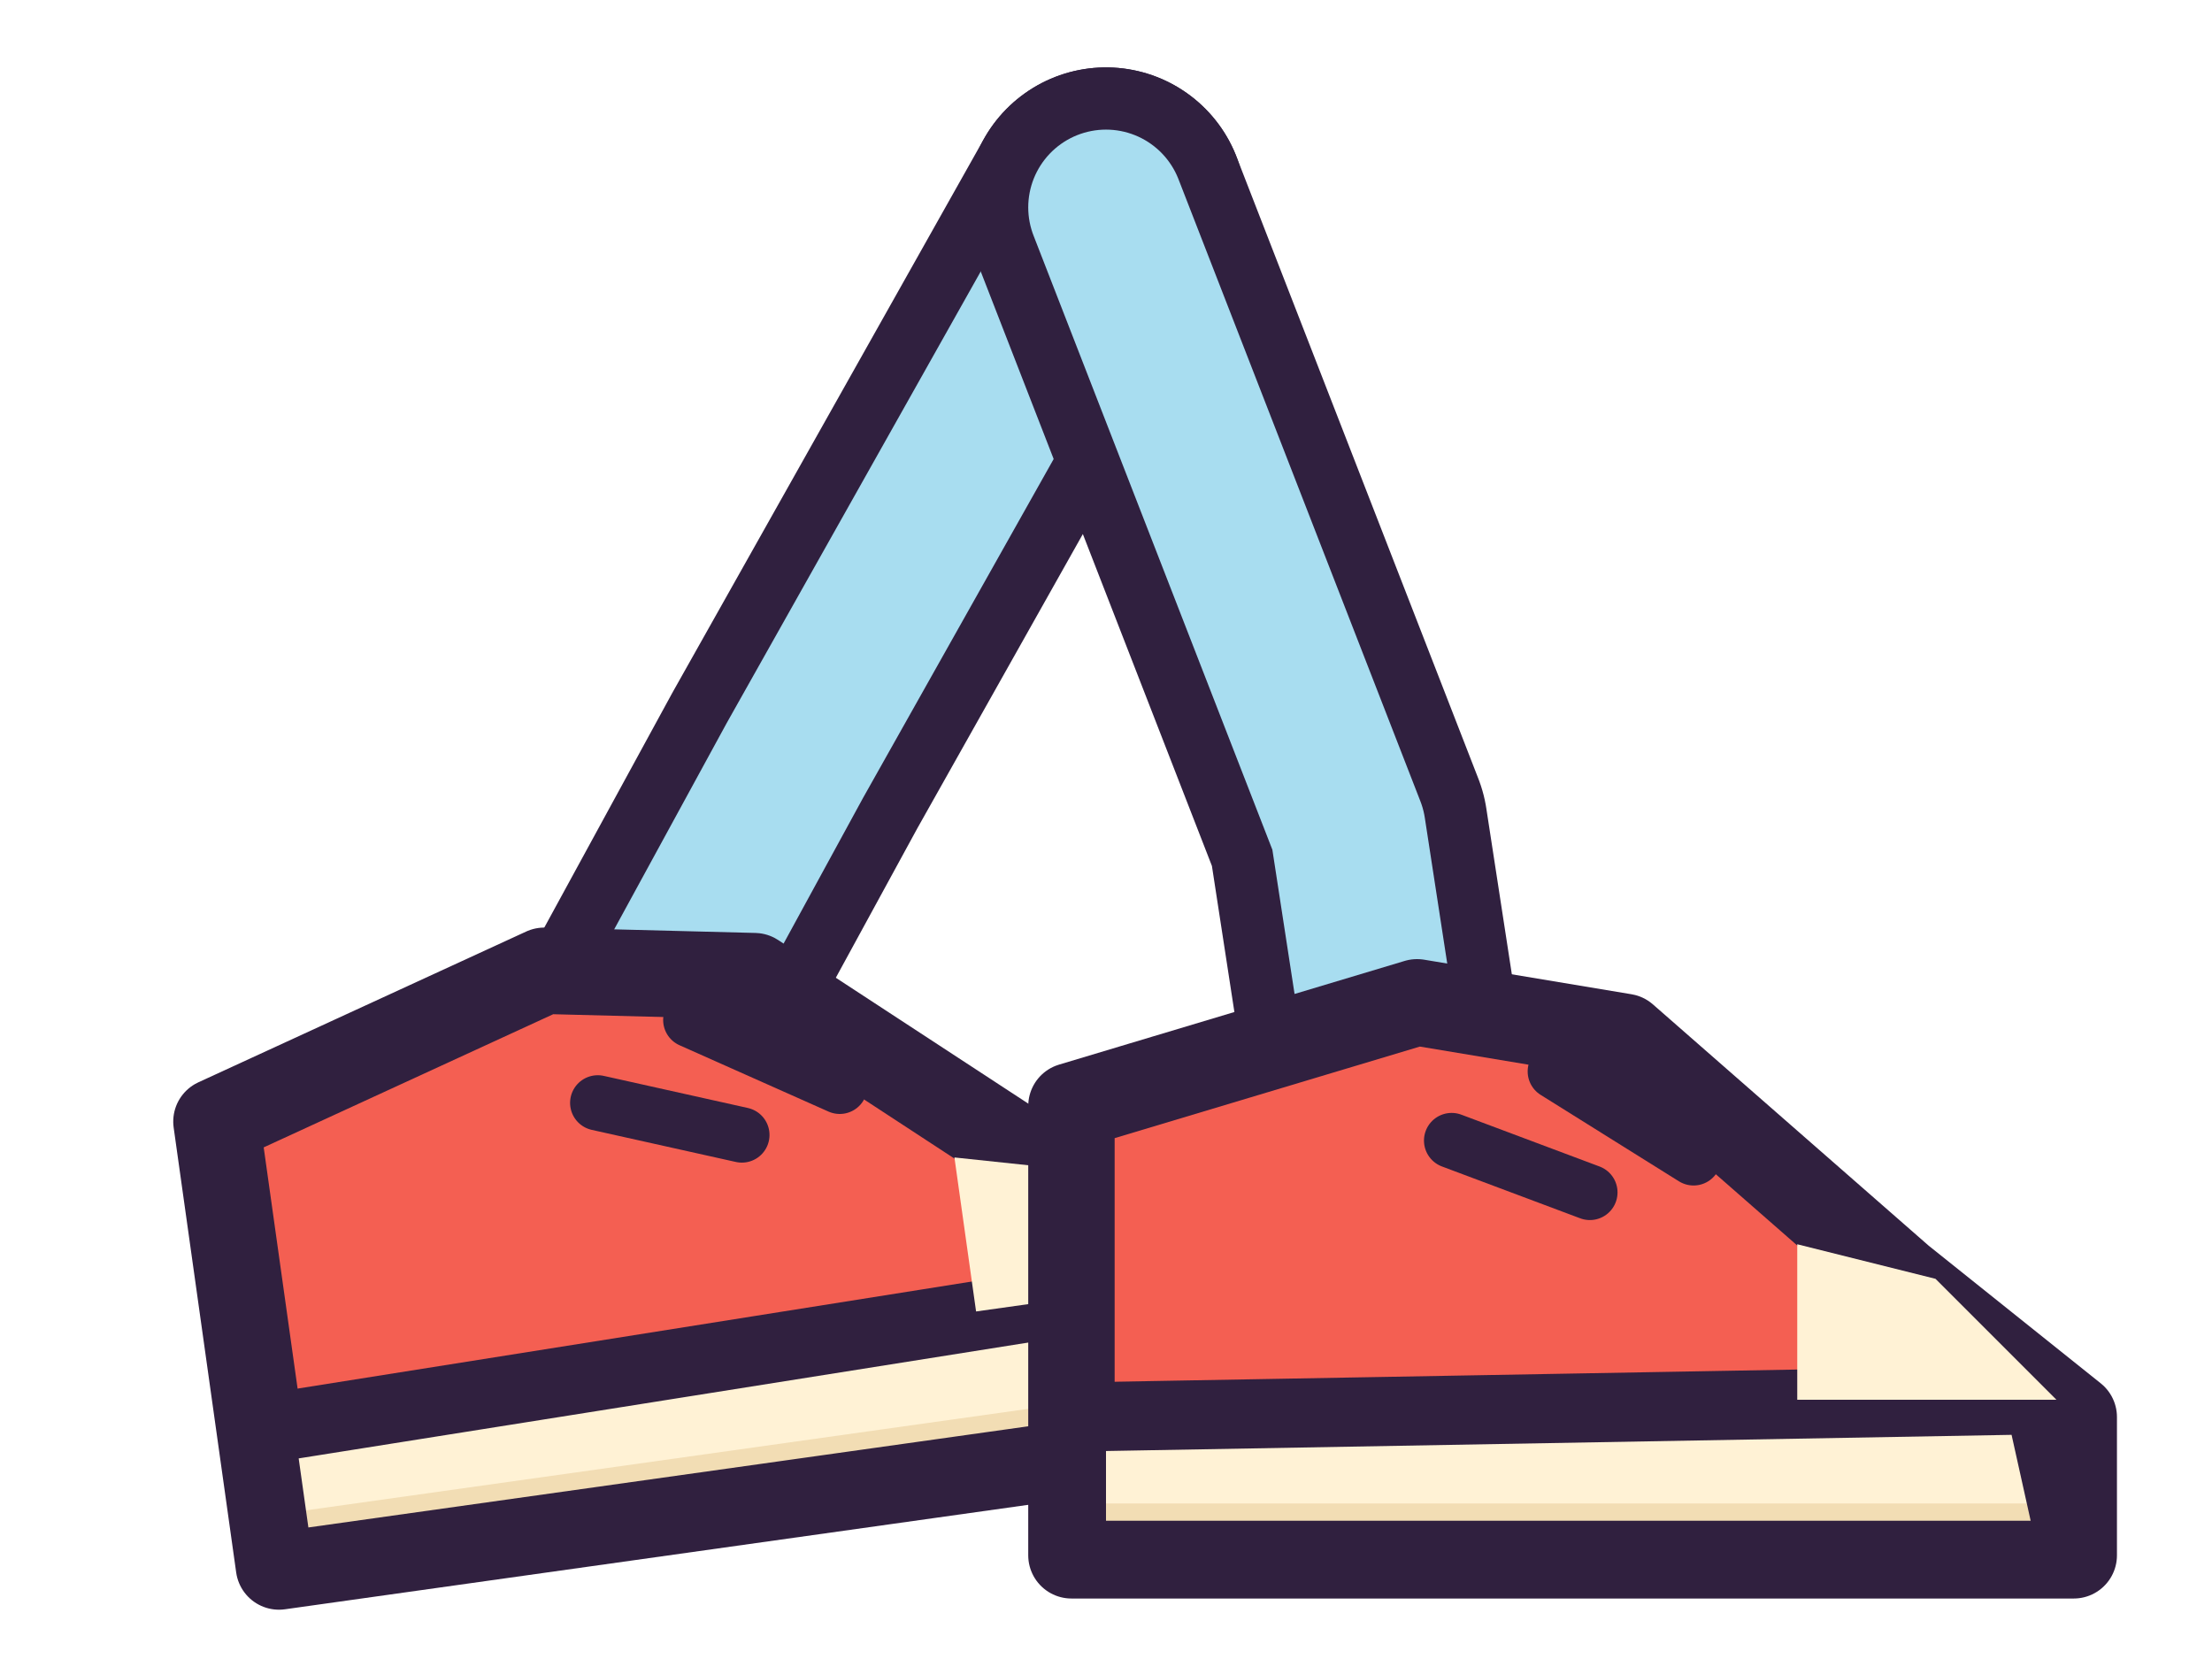
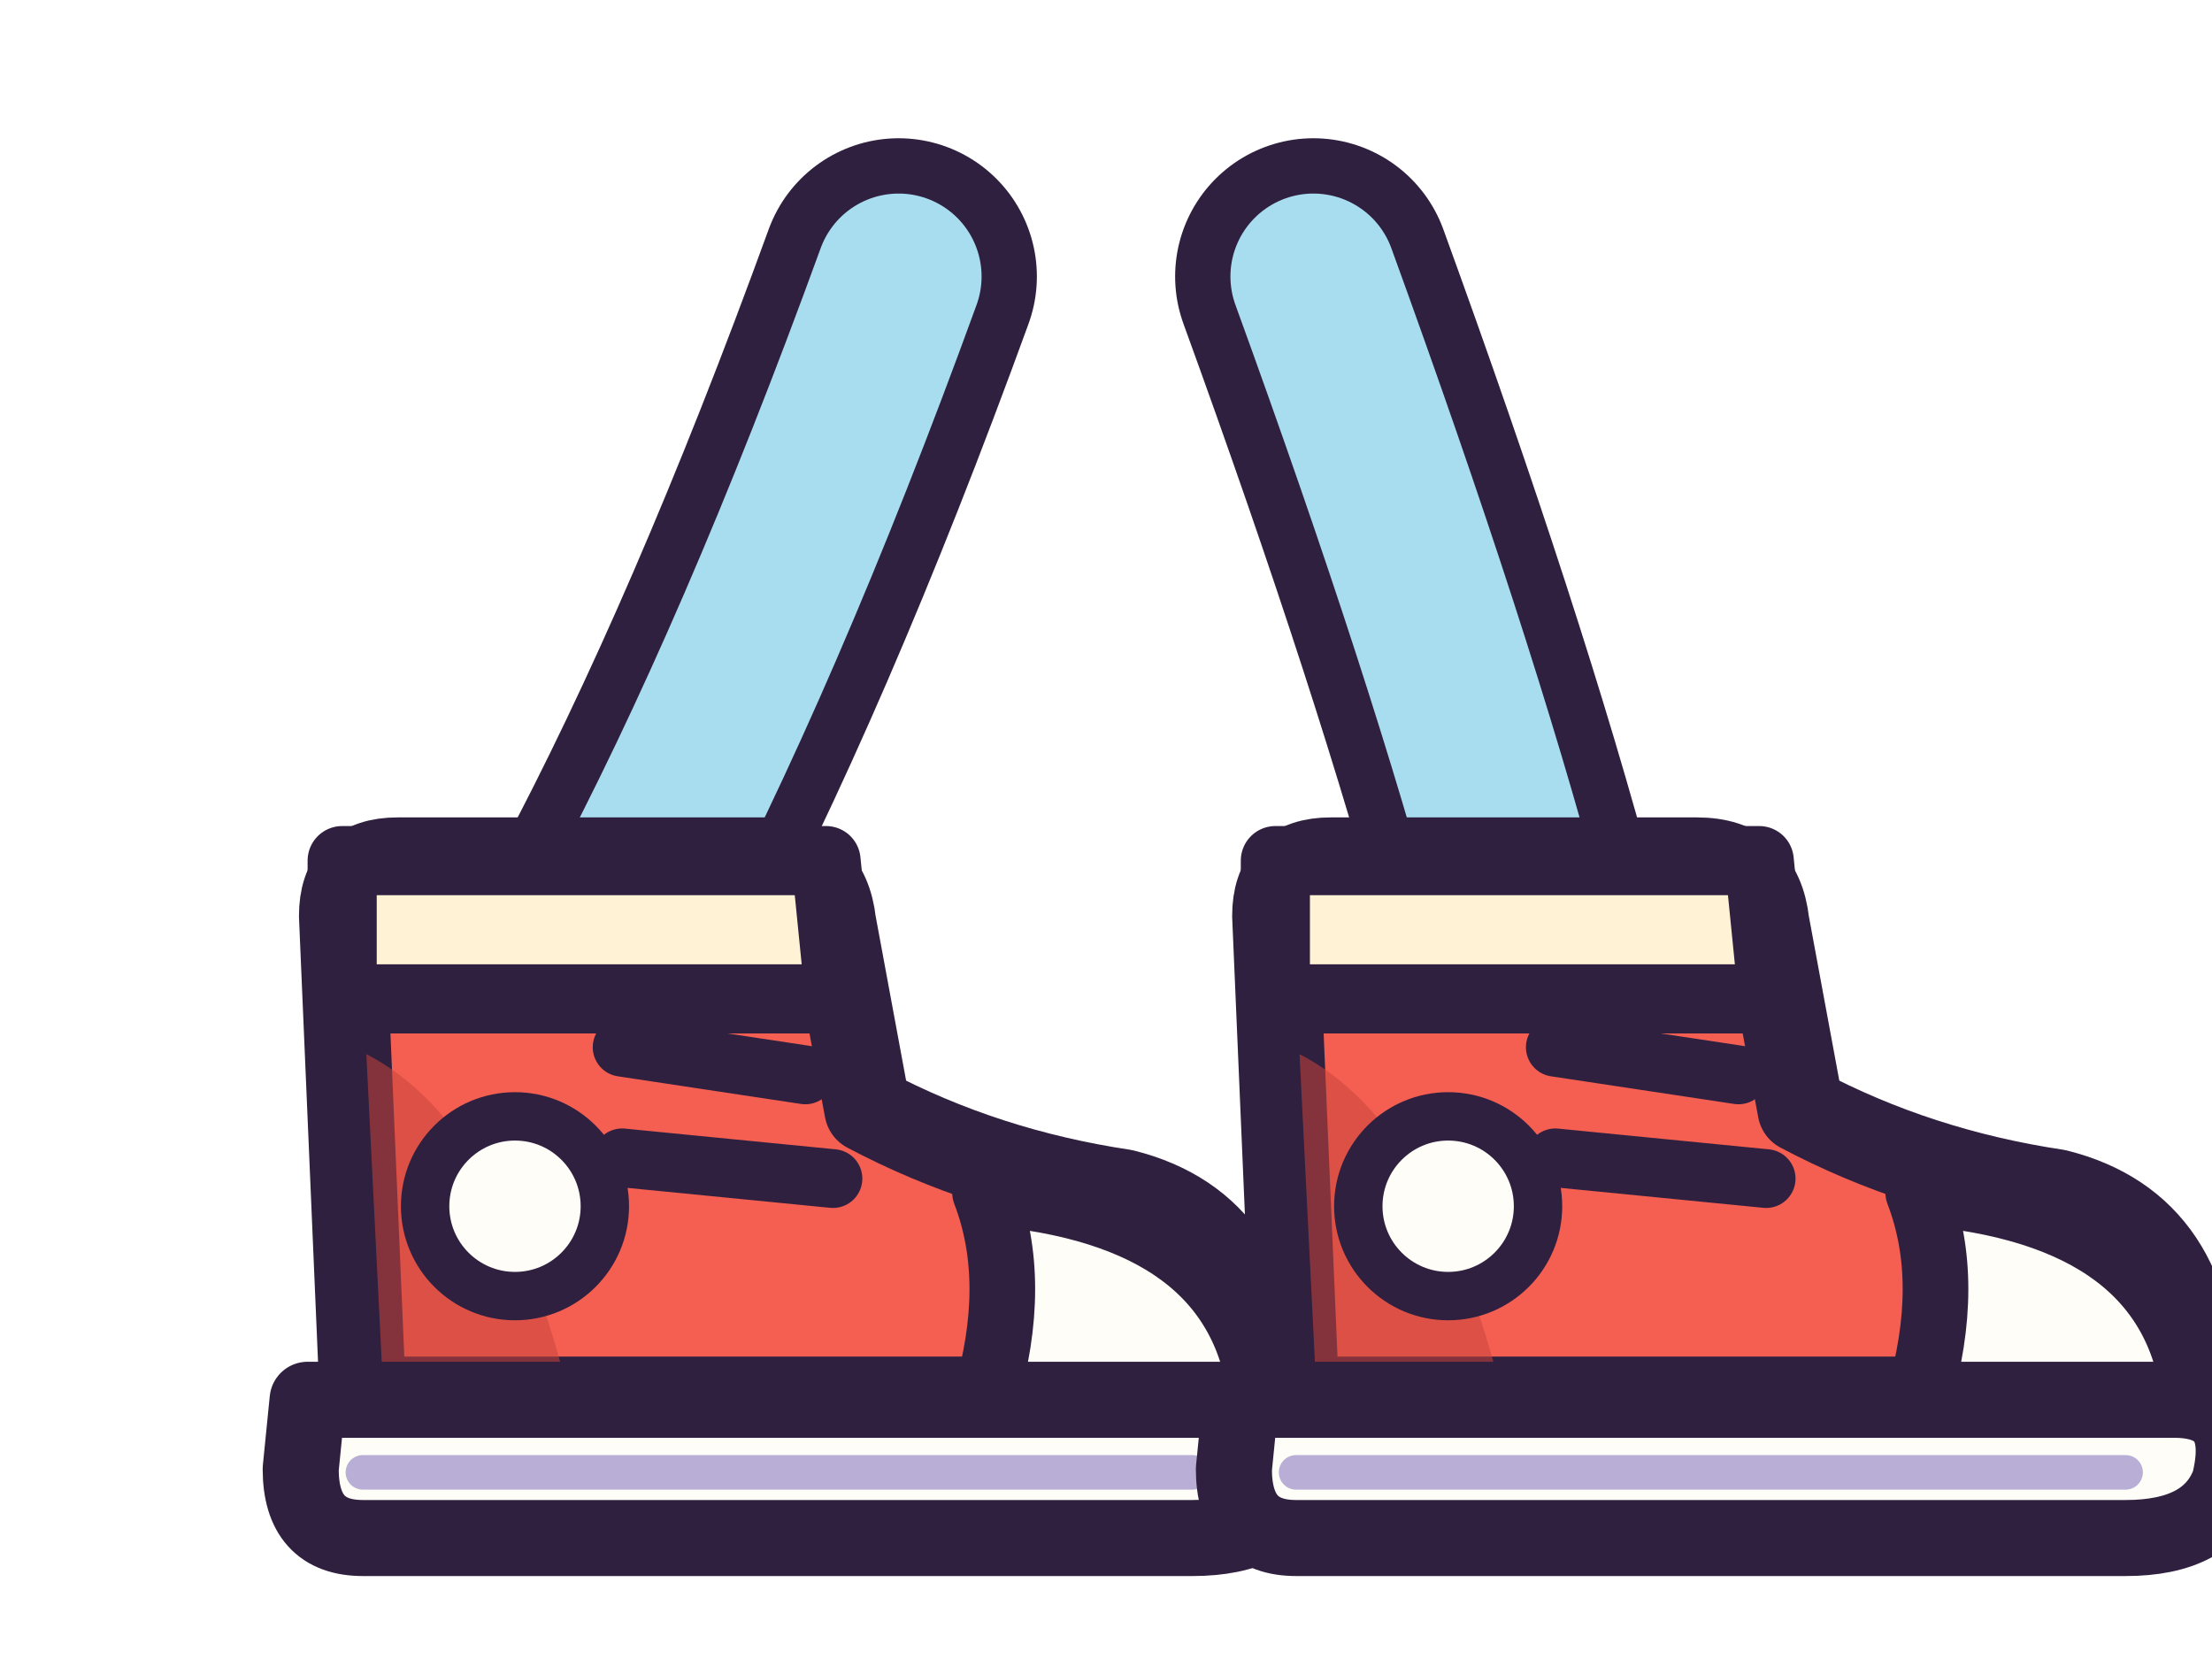
<svg xmlns="http://www.w3.org/2000/svg" width="64" height="48" viewBox="0 0 64 48">
-   <path d="M32 6L23 22L17 33" fill="none" stroke="#30203F" stroke-width="8.1" stroke-linecap="round" stroke-linejoin="round" />
-   <path d="M32 6L23 22L17 33" fill="none" stroke="#A8DDF0" stroke-width="4.5" stroke-linecap="round" stroke-linejoin="round" />
-   <g transform="translate(17 37) rotate(-8)">
-     <g>
-       <clipPath id="c1">
-         <path d="M-10 -6L0 -9L6 -8L14 -1L19 3L19 7L-10 7Z" />
-       </clipPath>
-       <path d="M-10 -6L0 -9L6 -8L14 -1L19 3L19 7L-10 7Z" fill="#C9443B" />
-       <g clip-path="url(#c1)">
-         <path transform="translate(-2 -3)" d="M-10 -6L0 -9L6 -8L14 -1L19 3L19 7L-10 7Z" fill="#F45F52" />
-       </g>
-       <path d="M-10 -6L0 -9L6 -8L14 -1L19 3L19 7L-10 7Z" fill="none" stroke="#30203F" stroke-width="2.5" stroke-linejoin="round" />
-     </g>
-     <g>
-       <clipPath id="c2">
-         <path d="M-10 3L18 2.5L19 7L-10 7Z" />
-       </clipPath>
-       <path d="M-10 3L18 2.5L19 7L-10 7Z" fill="#F2DDB4" />
-       <g clip-path="url(#c2)">
-         <path transform="translate(0 -1.5)" d="M-10 3L18 2.5L19 7L-10 7Z" fill="#FFF2D5" />
-       </g>
-       <path d="M-10 3L18 2.5L19 7L-10 7Z" fill="none" stroke="#30203F" stroke-width="2" stroke-linejoin="round" />
-     </g>
-     <path d="M11 -2L15 -1L18.5 2.5L11 2.5Z" fill="#FFF2D5" />
-     <path d="M1 -5L5 -3.5" fill="none" stroke="#30203F" stroke-width="1.6" stroke-linecap="round" stroke-linejoin="round" />
-     <path d="M4 -7L8 -4.5" fill="none" stroke="#30203F" stroke-width="1.6" stroke-linecap="round" stroke-linejoin="round" />
+   <path d="M26 8Q22 19 18 26.5" fill="none" stroke="#30203F" stroke-width="8" stroke-linecap="round" stroke-linejoin="round" />
+   <path d="M26 8Q22 19 18 26.5" fill="none" stroke="#A8DDF0" stroke-width="4.8" stroke-linecap="round" stroke-linejoin="round" />
+   <g transform="translate(18.5 44.5) rotate(0 0 0)">
+     <path d="M-8 -4L-8.6 -18Q-8.6 -19.6 -7 -19.6L3.6 -19.6Q5.4 -19.6 5.6 -17.8L6.6 -12.4Q10 -10.6 14 -10Q18 -9 18 -4Z" fill="#F45F52" stroke="#30203F" stroke-width="2.5" stroke-linejoin="round" />
+     <path d="M-7.4 -4L-7.9 -14Q-4 -12 -2 -4Z" fill="#C9443B" opacity=".55" />
+     <path d="M-8.6 -19.6L5.4 -19.6L5.8 -15.6L-8.6 -15.6Z" fill="#FFF2D5" stroke="#30203F" stroke-width="2" stroke-linejoin="round" />
+     <path d="M10 -10Q17.4 -9.4 18 -4L10 -4Q11 -7.4 10 -10Z" fill="#FFFDF7" stroke="#30203F" stroke-width="1.9" stroke-linejoin="round" />
+     <path d="M-0.5 -14.2L4.8 -13.4M-0.5 -11L5.6 -10.4" fill="none" stroke="#30203F" stroke-width="1.7" stroke-linecap="round" stroke-linejoin="round" />
+     <circle cx="-3.6" cy="-9.6" r="2.6" fill="#FFFDF7" stroke="#30203F" stroke-width="1.4" />
+     <path d="M-9.6 -4L17.4 -4Q19.6 -4 19 -1.6Q18.4 0 16 0L-8 0Q-9.8 0 -9.8 -2Z" fill="#FFFDF7" stroke="#30203F" stroke-width="2.2" stroke-linejoin="round" />
+     <path d="M-8 -1.9L16 -1.9" fill="none" stroke="#B9AED6" stroke-width="1" stroke-linecap="round" stroke-linejoin="round" />
  </g>
-   <path d="M32 6L39 24L41 37" fill="none" stroke="#30203F" stroke-width="8.1" stroke-linecap="round" stroke-linejoin="round" />
-   <path d="M32 6L39 24L41 37" fill="none" stroke="#A8DDF0" stroke-width="4.5" stroke-linecap="round" stroke-linejoin="round" />
-   <g transform="translate(41 38) rotate(0)">
-     <g>
-       <clipPath id="c3">
-         <path d="M-10 -6L0 -9L6 -8L14 -1L19 3L19 7L-10 7Z" />
-       </clipPath>
-       <path d="M-10 -6L0 -9L6 -8L14 -1L19 3L19 7L-10 7Z" fill="#C9443B" />
-       <g clip-path="url(#c3)">
-         <path transform="translate(-2 -3)" d="M-10 -6L0 -9L6 -8L14 -1L19 3L19 7L-10 7Z" fill="#F45F52" />
-       </g>
-       <path d="M-10 -6L0 -9L6 -8L14 -1L19 3L19 7L-10 7Z" fill="none" stroke="#30203F" stroke-width="2.5" stroke-linejoin="round" />
-     </g>
-     <g>
-       <clipPath id="c4">
-         <path d="M-10 3L18 2.5L19 7L-10 7Z" />
-       </clipPath>
-       <path d="M-10 3L18 2.5L19 7L-10 7Z" fill="#F2DDB4" />
-       <g clip-path="url(#c4)">
-         <path transform="translate(0 -1.5)" d="M-10 3L18 2.5L19 7L-10 7Z" fill="#FFF2D5" />
-       </g>
-       <path d="M-10 3L18 2.5L19 7L-10 7Z" fill="none" stroke="#30203F" stroke-width="2" stroke-linejoin="round" />
-     </g>
-     <path d="M11 -2L15 -1L18.5 2.5L11 2.5Z" fill="#FFF2D5" />
-     <path d="M1 -5L5 -3.5" fill="none" stroke="#30203F" stroke-width="1.6" stroke-linecap="round" stroke-linejoin="round" />
-     <path d="M4 -7L8 -4.5" fill="none" stroke="#30203F" stroke-width="1.6" stroke-linecap="round" stroke-linejoin="round" />
+   <path d="M38 8Q42 19 44 26.5" fill="none" stroke="#30203F" stroke-width="8" stroke-linecap="round" stroke-linejoin="round" />
+   <path d="M38 8Q42 19 44 26.5" fill="none" stroke="#A8DDF0" stroke-width="4.8" stroke-linecap="round" stroke-linejoin="round" />
+   <g transform="translate(45.5 44.5) rotate(0 0 0)">
+     <path d="M-8 -4L-8.6 -18Q-8.6 -19.6 -7 -19.6L3.6 -19.6Q5.4 -19.6 5.6 -17.8L6.6 -12.4Q10 -10.6 14 -10Q18 -9 18 -4Z" fill="#F45F52" stroke="#30203F" stroke-width="2.5" stroke-linejoin="round" />
+     <path d="M-7.4 -4L-7.9 -14Q-4 -12 -2 -4Z" fill="#C9443B" opacity=".55" />
+     <path d="M-8.6 -19.6L5.4 -19.6L5.8 -15.6L-8.6 -15.6Z" fill="#FFF2D5" stroke="#30203F" stroke-width="2" stroke-linejoin="round" />
+     <path d="M10 -10Q17.4 -9.4 18 -4L10 -4Q11 -7.4 10 -10Z" fill="#FFFDF7" stroke="#30203F" stroke-width="1.9" stroke-linejoin="round" />
+     <path d="M-0.5 -14.2L4.8 -13.4M-0.5 -11L5.6 -10.4" fill="none" stroke="#30203F" stroke-width="1.7" stroke-linecap="round" stroke-linejoin="round" />
+     <circle cx="-3.6" cy="-9.6" r="2.6" fill="#FFFDF7" stroke="#30203F" stroke-width="1.4" />
+     <path d="M-9.6 -4L17.4 -4Q19.6 -4 19 -1.6Q18.4 0 16 0L-8 0Q-9.8 0 -9.8 -2Z" fill="#FFFDF7" stroke="#30203F" stroke-width="2.2" stroke-linejoin="round" />
+     <path d="M-8 -1.9L16 -1.9" fill="none" stroke="#B9AED6" stroke-width="1" stroke-linecap="round" stroke-linejoin="round" />
  </g>
</svg>
